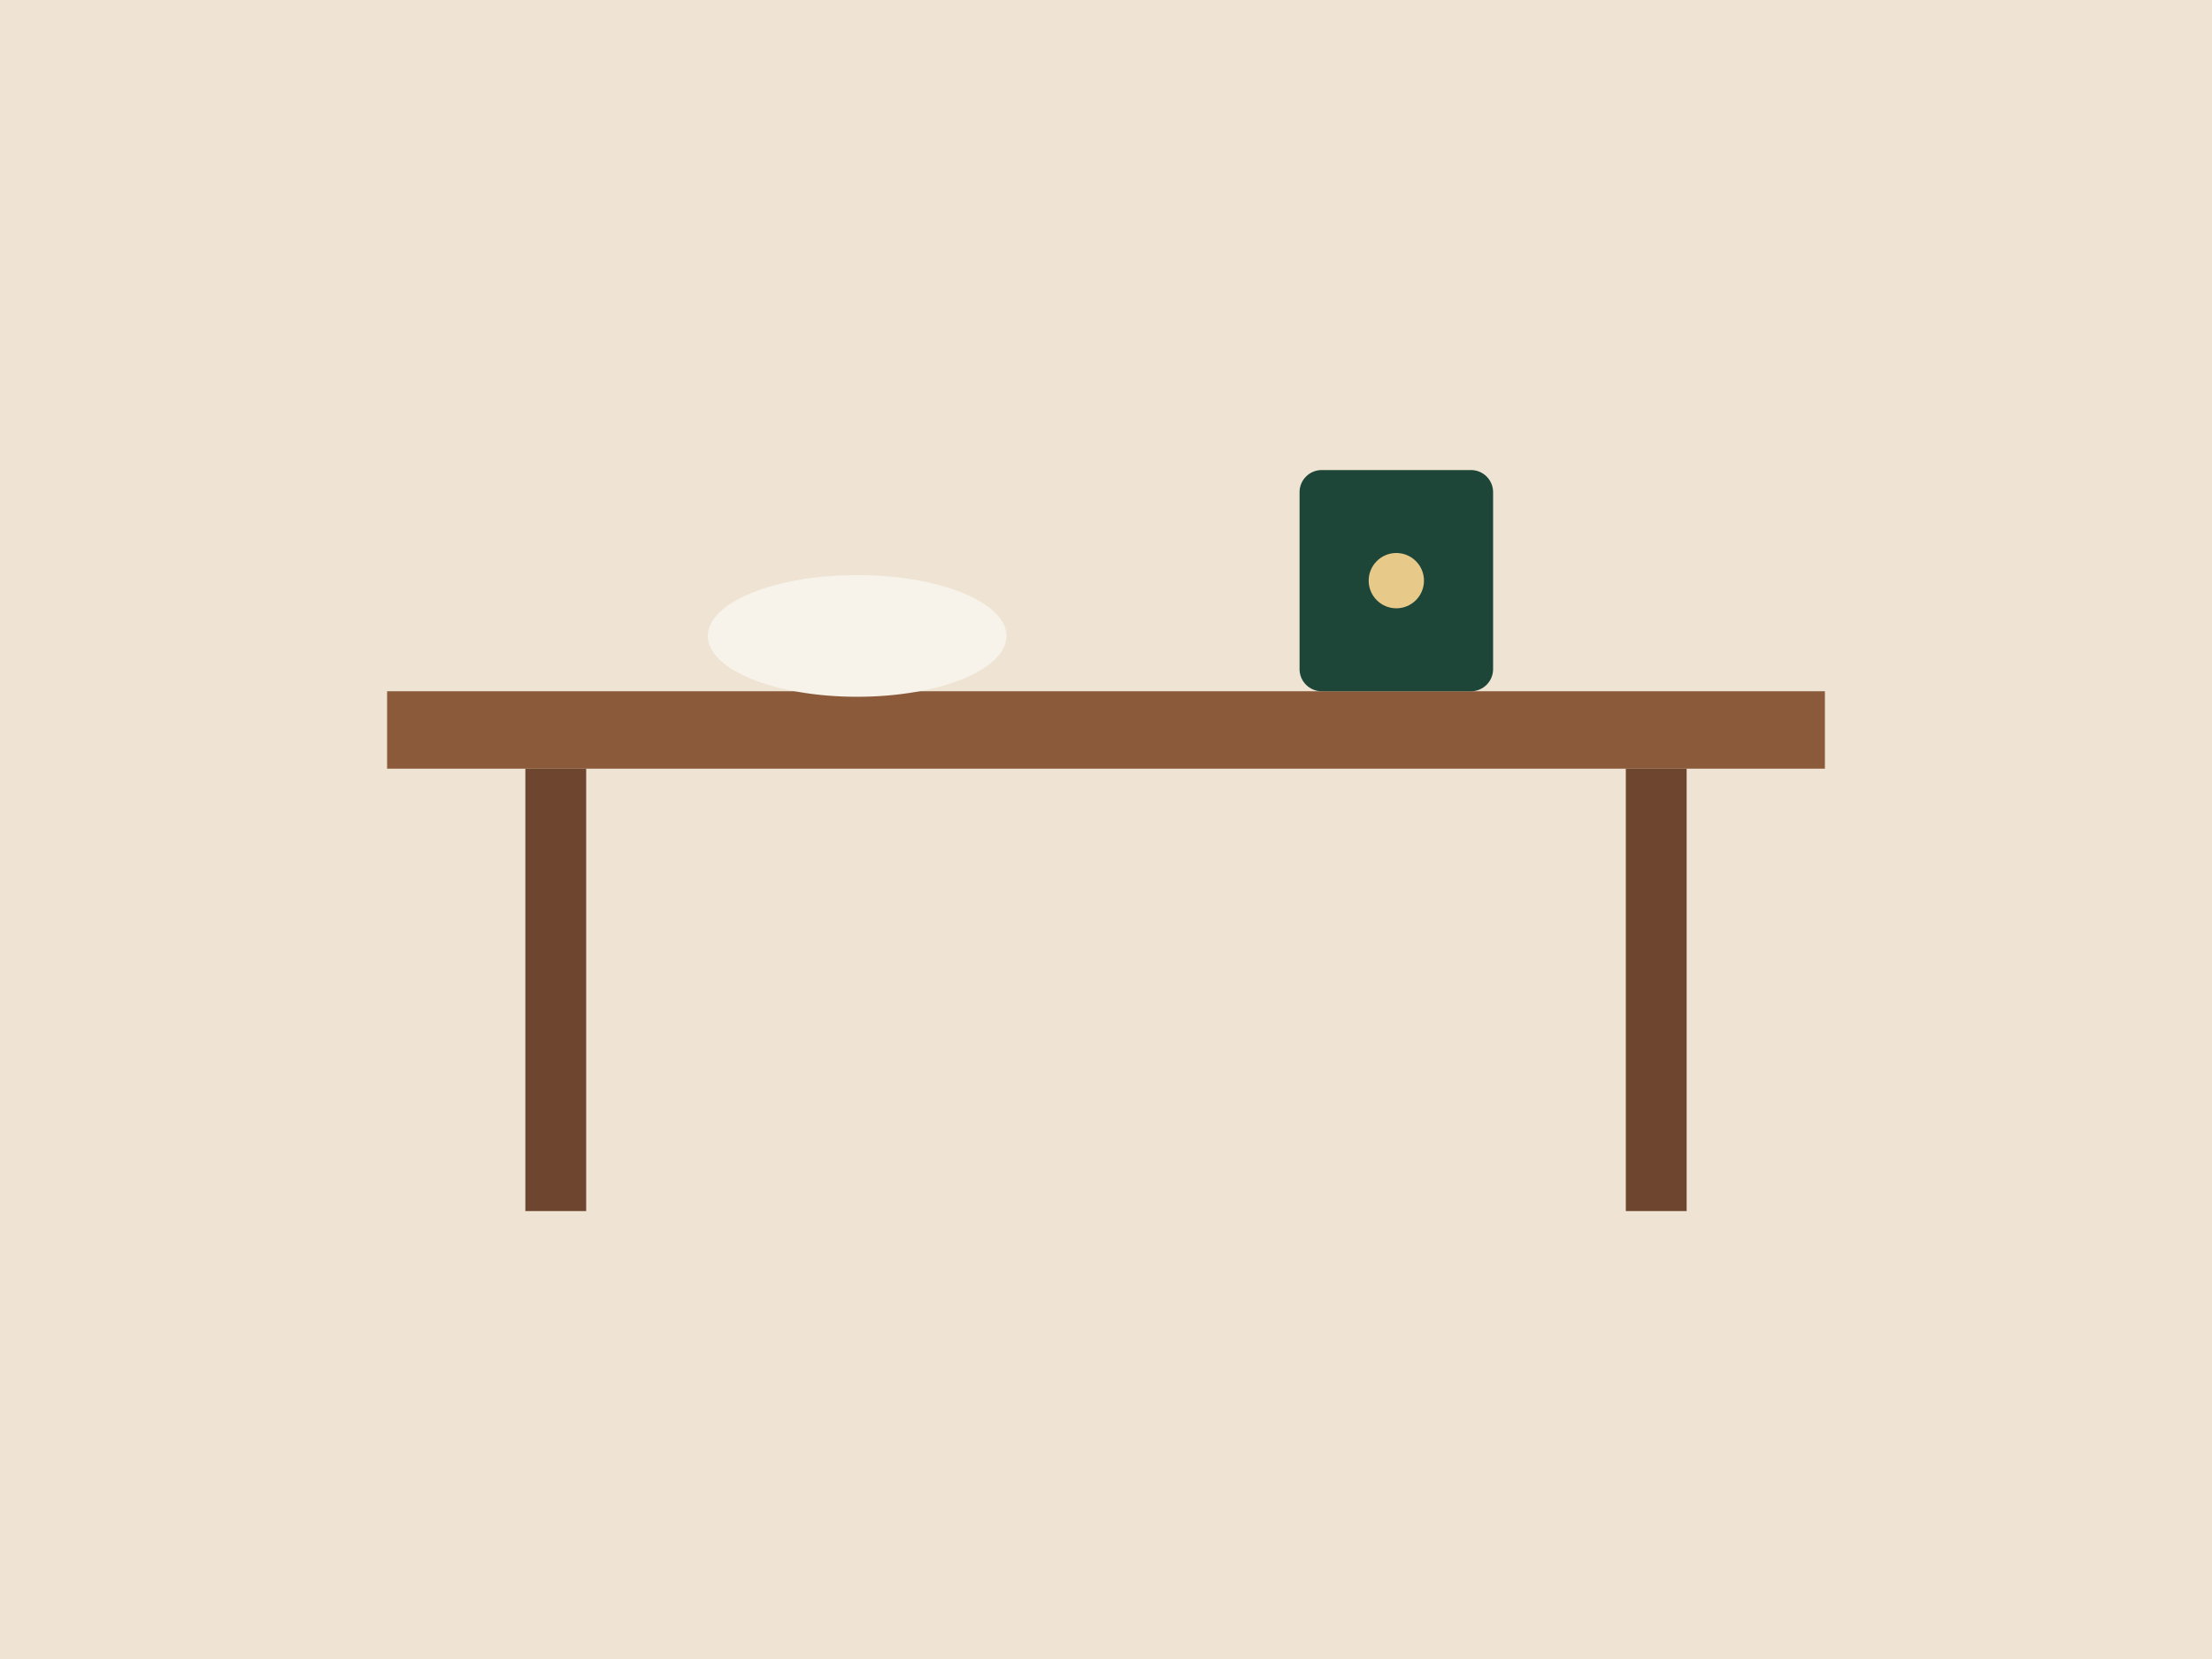
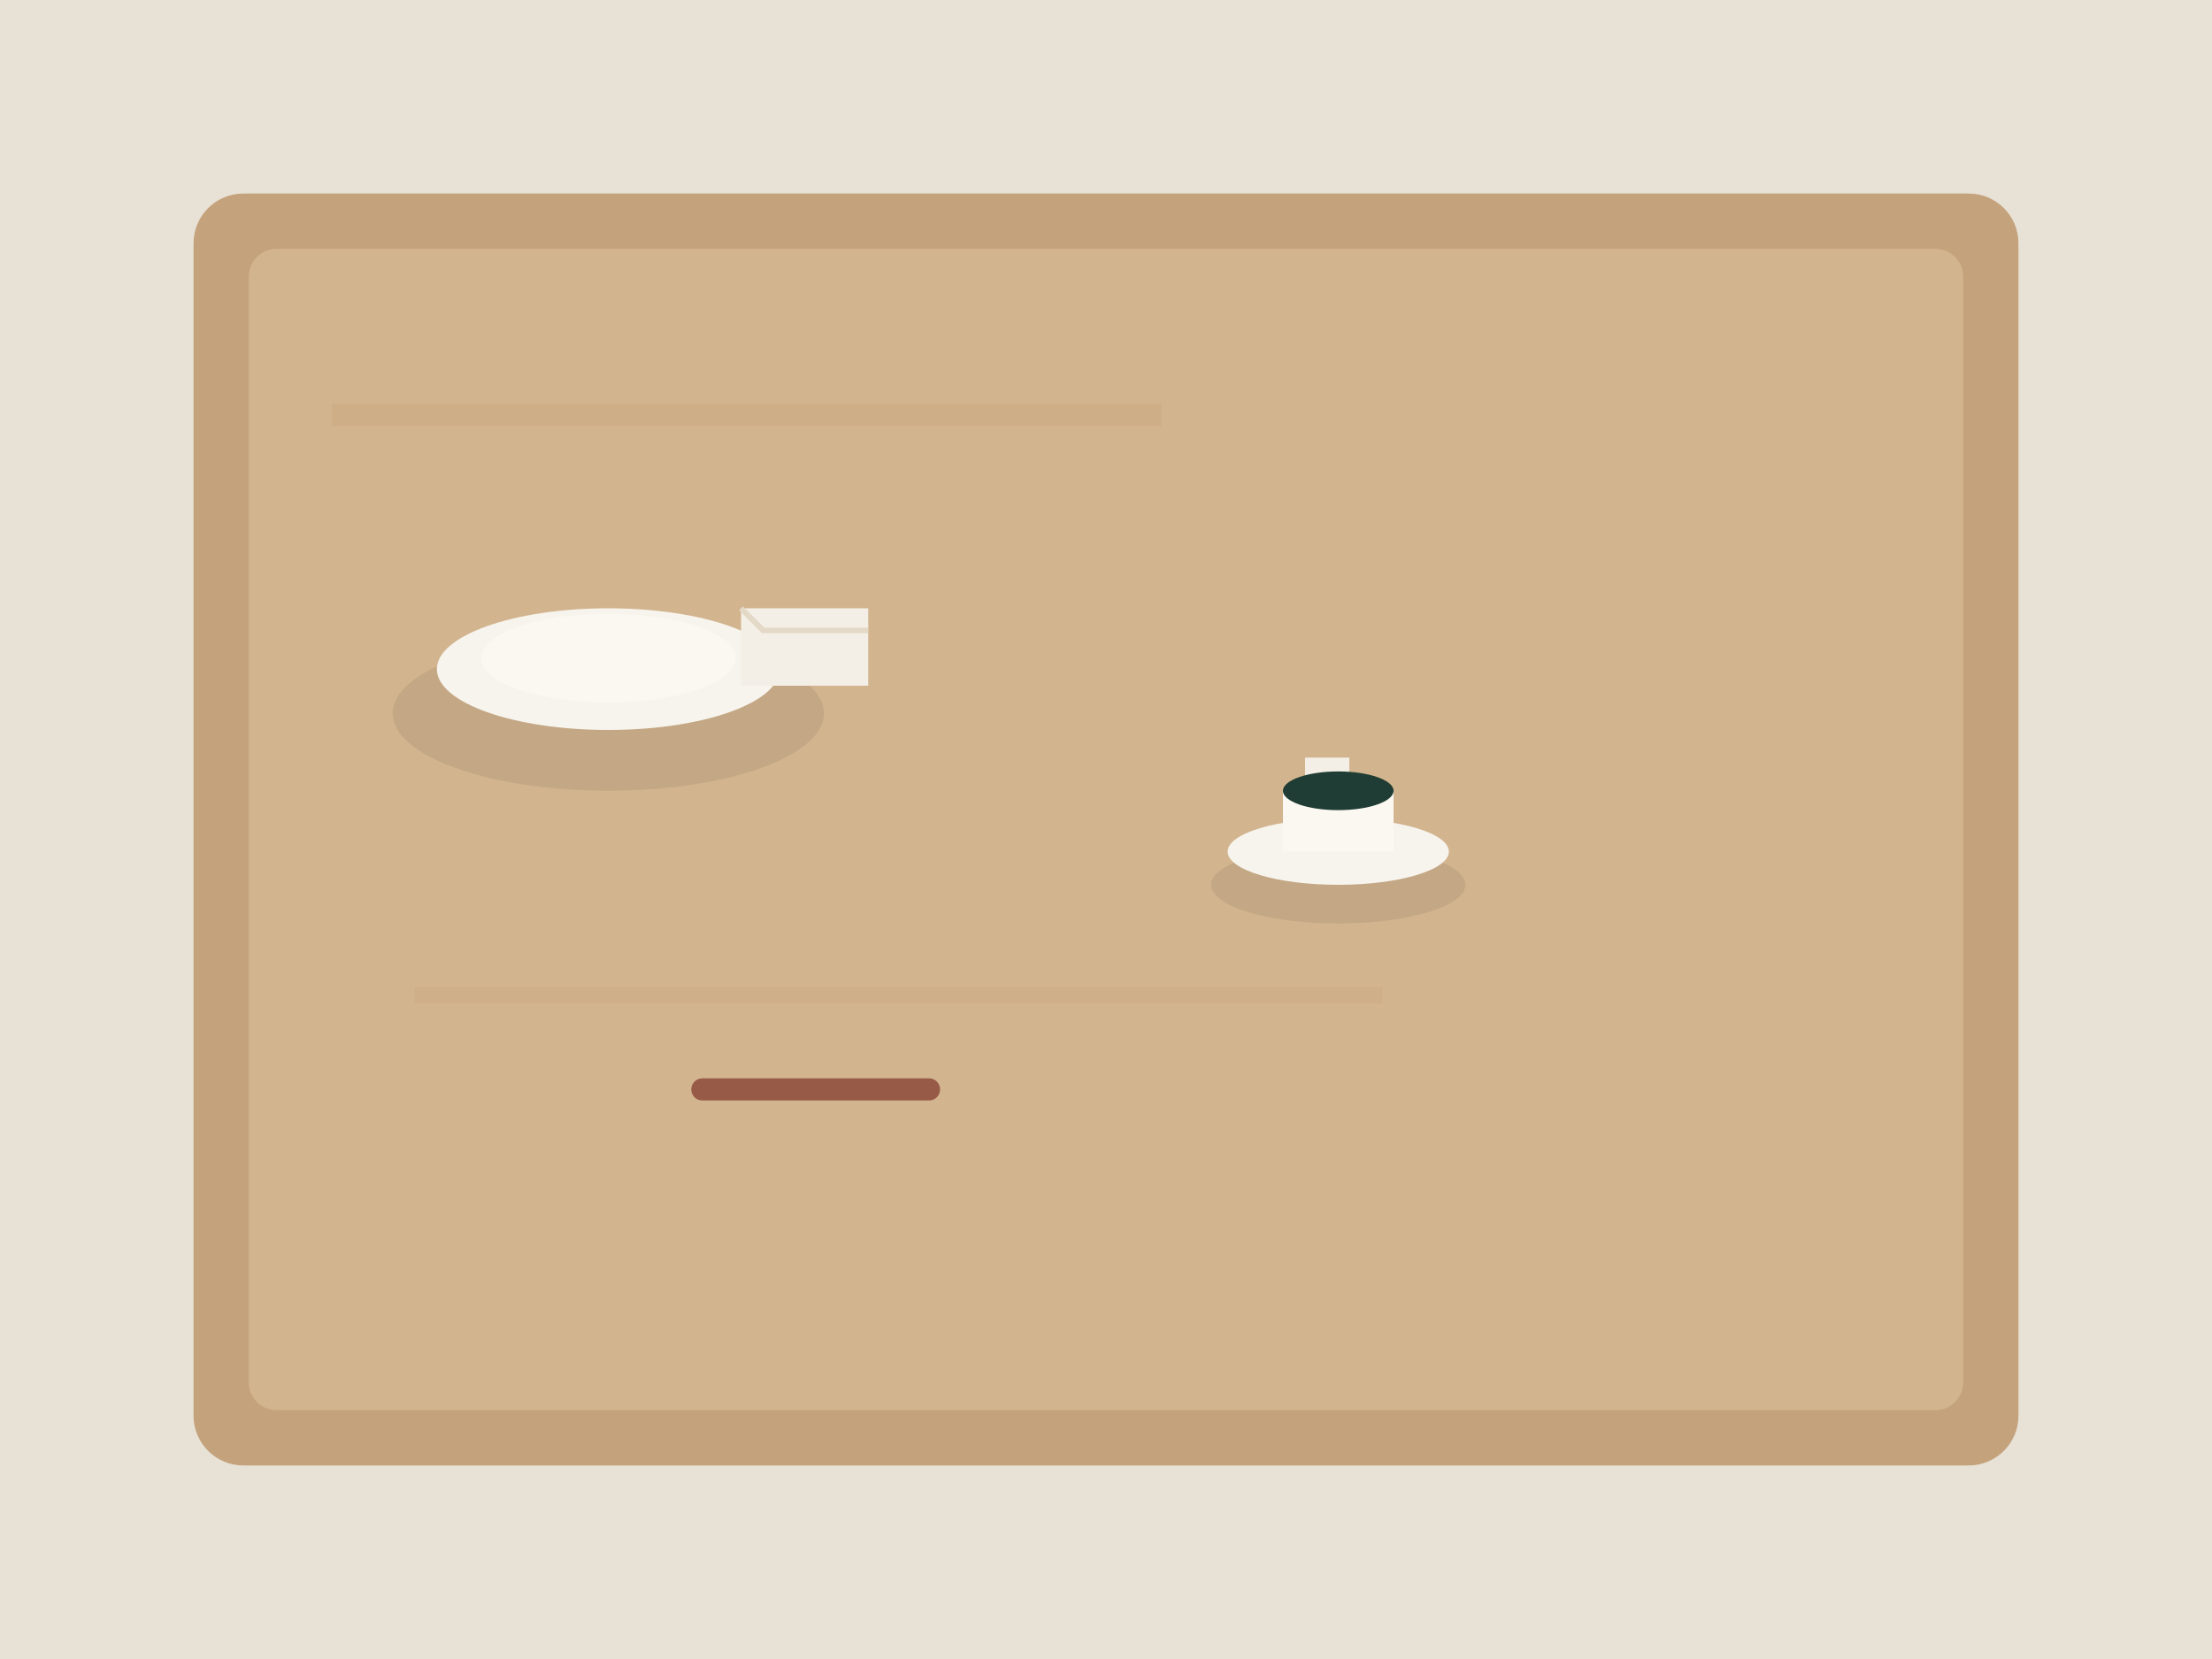
<svg xmlns="http://www.w3.org/2000/svg" viewBox="0 0 800 600">
-   <rect width="800" height="600" fill="#efe4d4" />
-   <rect x="140" y="250" width="520" height="28" fill="#8a5a3b" />
-   <rect x="190" y="278" width="22" height="160" fill="#6e4630" />
-   <rect x="588" y="278" width="22" height="160" fill="#6e4630" />
-   <ellipse cx="310" cy="230" rx="54" ry="22" fill="#f7f3ea" />
-   <rect x="470" y="170" width="70" height="80" rx="8" fill="#1e4638" />
-   <circle cx="505" cy="210" r="10" fill="#e7c98a" />
+   <rect width="800" height="600" fill="#e7e1d6" />
+   <rect x="70" y="70" width="660" height="460" rx="18" fill="#c4a27c" />
+   <rect x="90" y="90" width="620" height="420" rx="10" fill="#d2b48e" />
+   <path d="M120 150 H420" stroke="#c4a27c" stroke-width="8" opacity="0.35" />
+   <path d="M150 360 H500" stroke="#c4a27c" stroke-width="6" opacity="0.28" />
+   <g transform="translate(150 180)">
+     <ellipse cx="70" cy="78" rx="78" ry="28" fill="#1c1915" opacity="0.08" />
+     <ellipse cx="70" cy="62" rx="62" ry="22" fill="#f7f4ee" />
+     <ellipse cx="70" cy="58" rx="46" ry="16" fill="#fbf8f2" />
+     <path d="M118 40 h46 v28 h-46 Z" fill="#f4efe6" />
+     <path d="M118 40 l8 8 h38" fill="none" stroke="#e4d8c6" stroke-width="2" />
+   </g>
+   <g transform="translate(430 250)">
+     <ellipse cx="54" cy="70" rx="46" ry="14" fill="#1c1915" opacity="0.08" />
+     <ellipse cx="54" cy="58" rx="40" ry="12" fill="#f7f4ee" />
+     <path d="M34 58 V36 h40 v22" fill="#fbf8f2" />
+     <path d="M42 36 V24 h16 v12" fill="#f4efe6" />
+     <ellipse cx="54" cy="36" rx="20" ry="7" fill="#1f3d34" />
+   </g>
+   <rect x="250" y="390" width="90" height="8" rx="4" fill="#8c4a3a" opacity="0.85" />
</svg>
